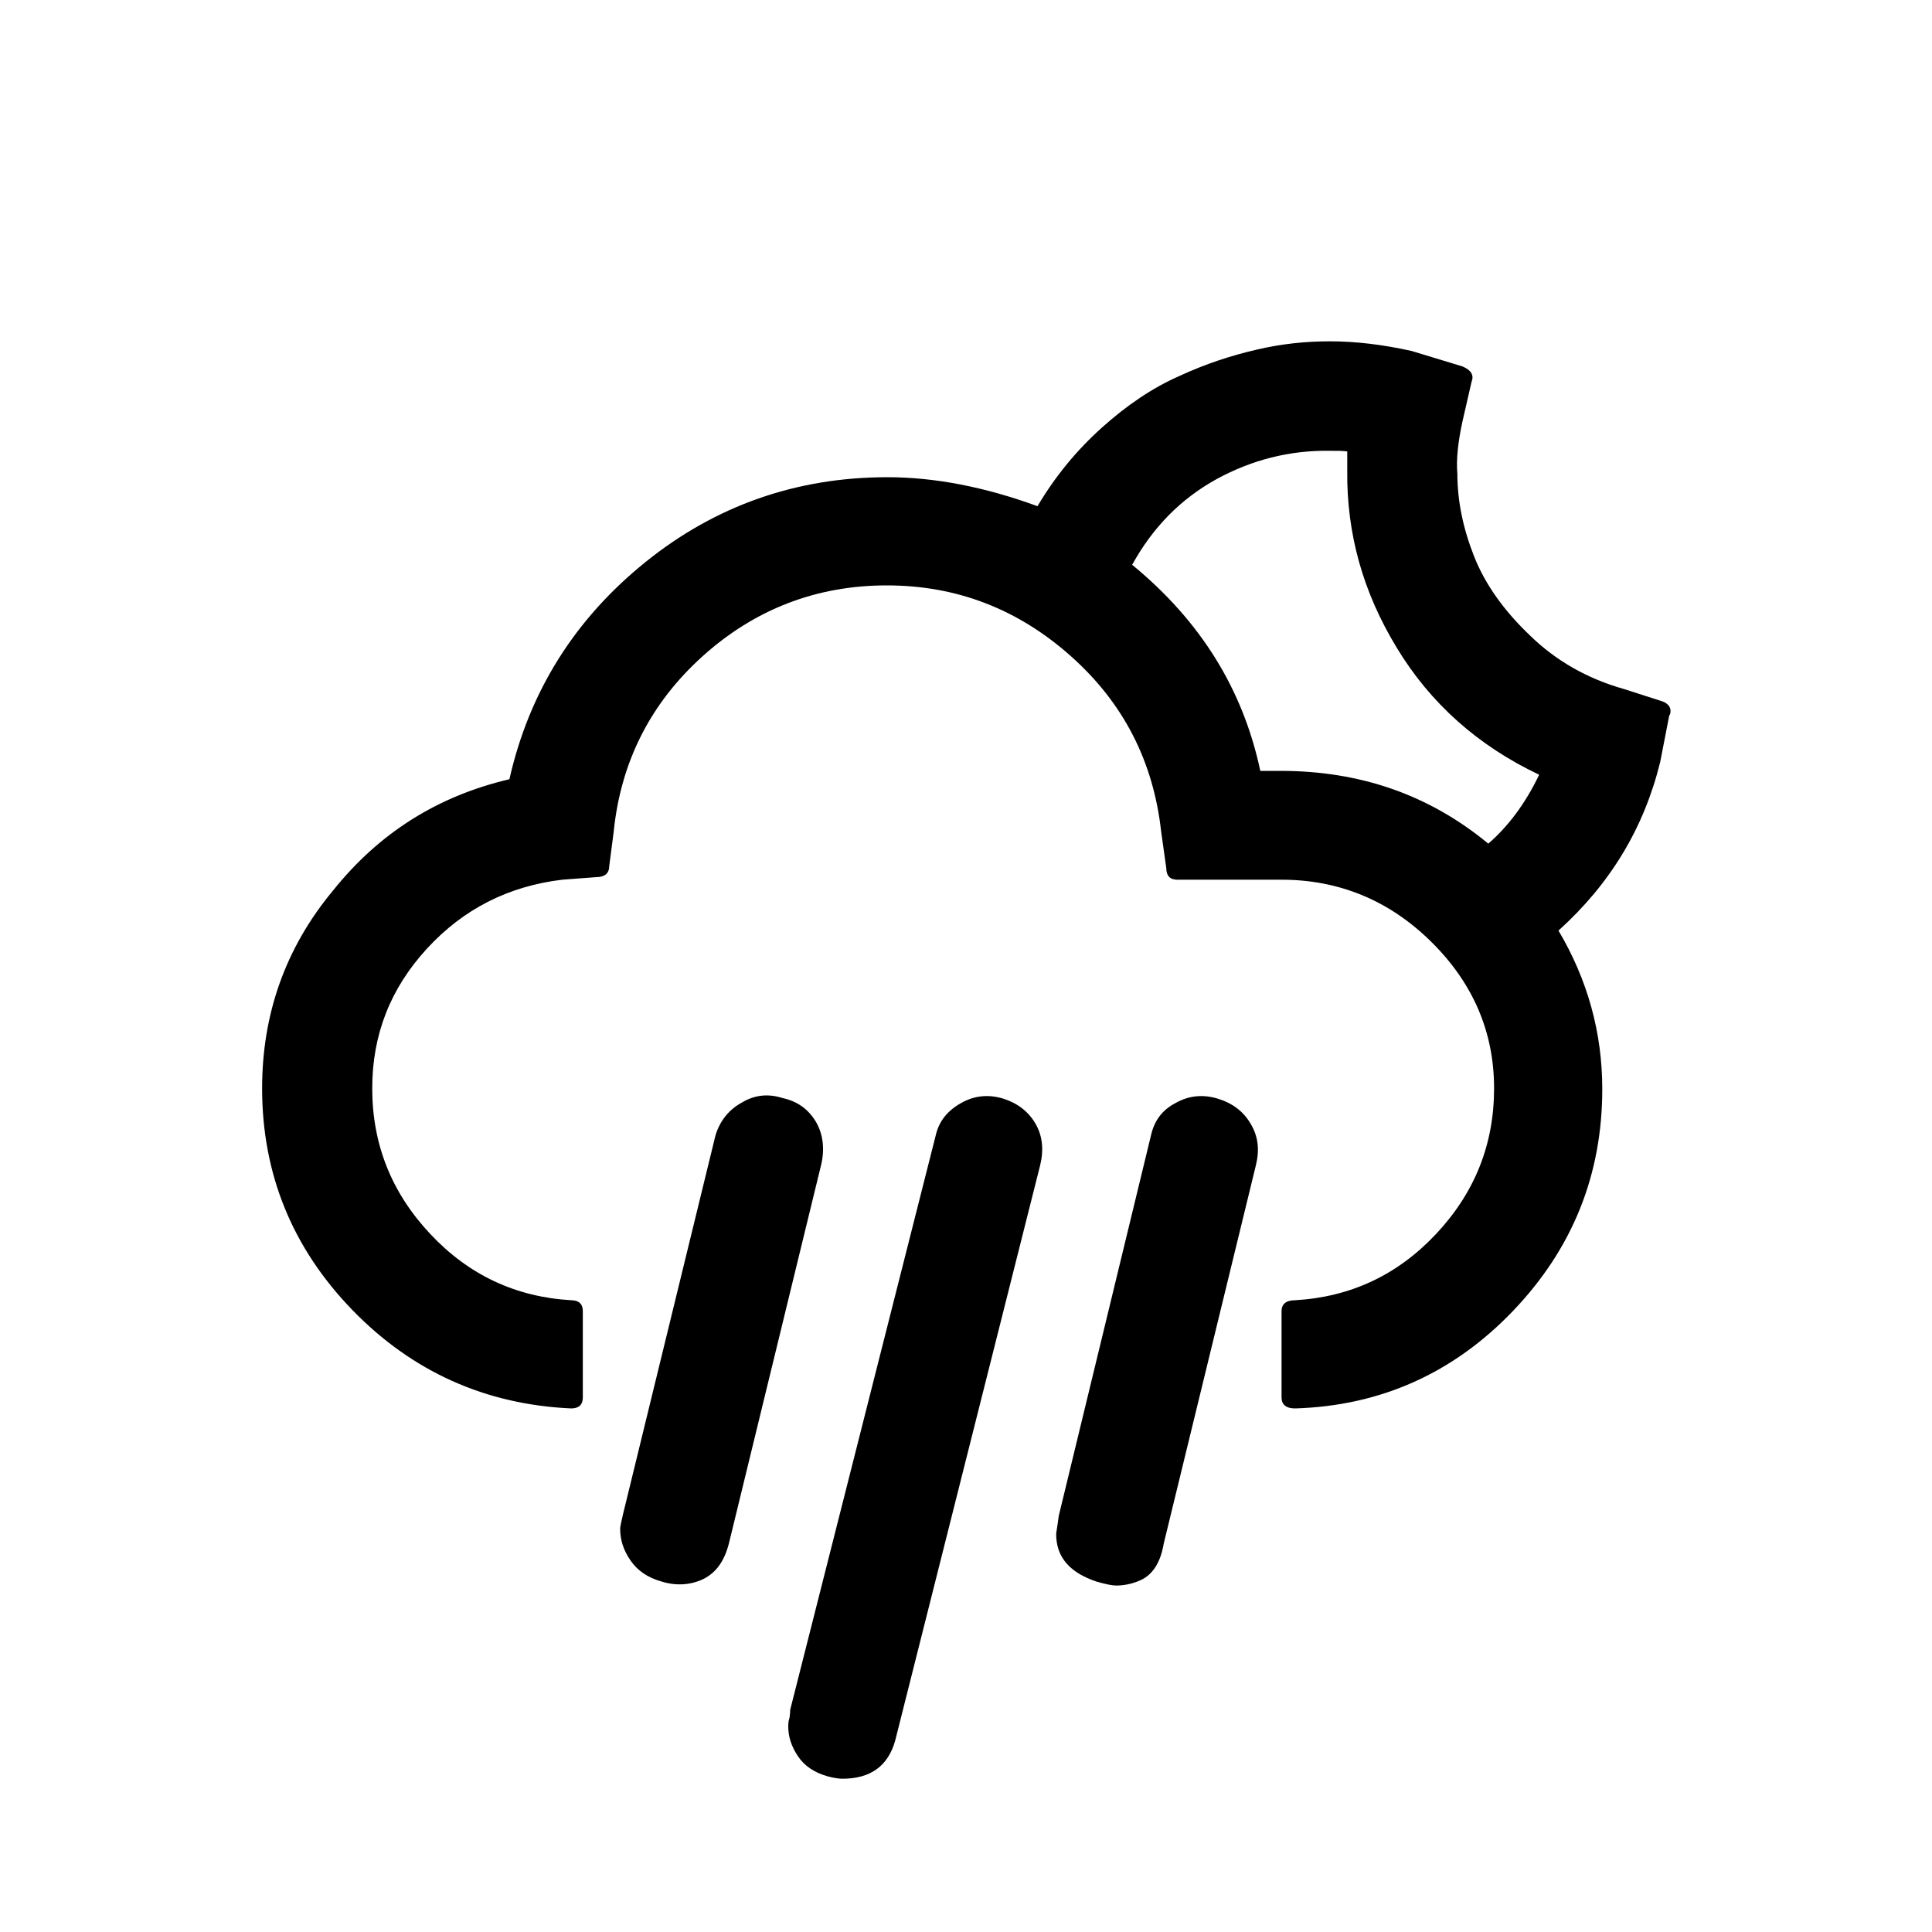
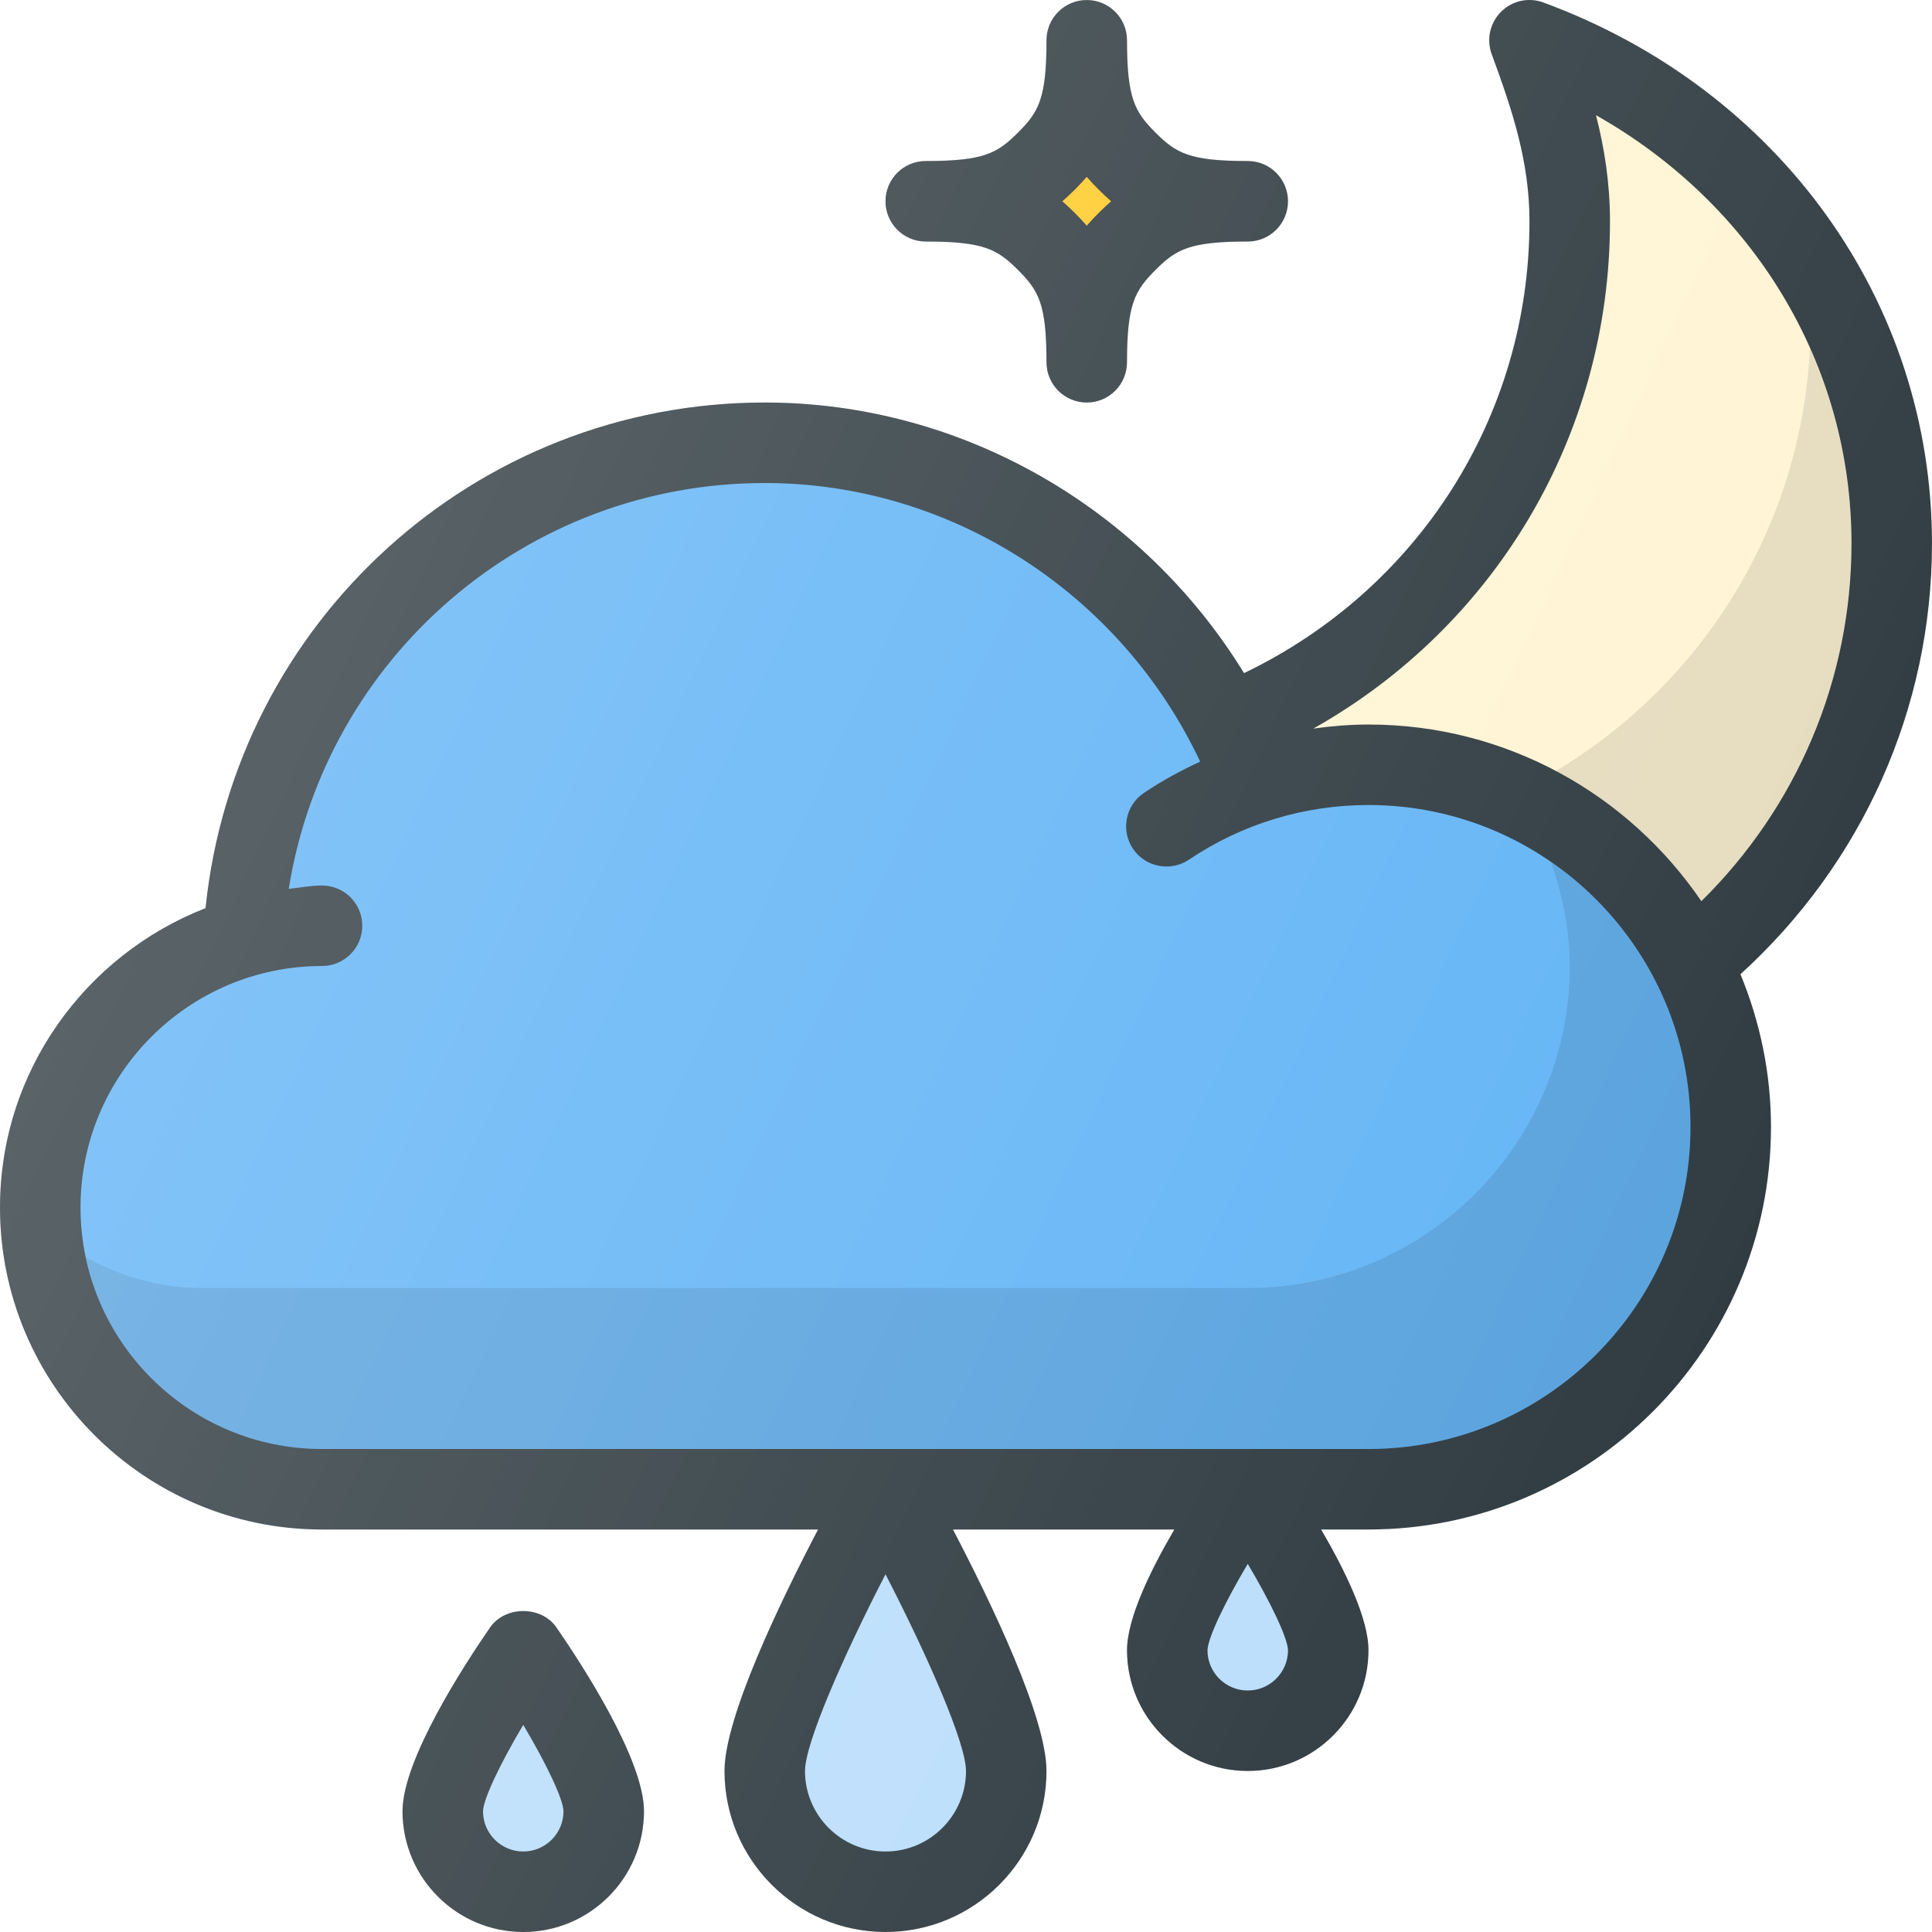
- <svg xmlns="http://www.w3.org/2000/svg" version="1.1" id="Layer_1" x="0px" y="0px" viewBox="0 0 30 30" style="enable-background:new 0 0 30 30;" xml:space="preserve">
-   <path d="M4.07,16.9c0,1.33,0.47,2.48,1.4,3.44s2.07,1.47,3.4,1.53c0.12,0,0.18-0.06,0.18-0.17v-1.34c0-0.11-0.06-0.17-0.18-0.17  c-0.86-0.05-1.59-0.39-2.19-1.03c-0.6-0.64-0.9-1.39-0.9-2.26c0-0.83,0.28-1.55,0.85-2.17c0.57-0.62,1.27-0.97,2.1-1.07l0.53-0.04  c0.13,0,0.2-0.06,0.2-0.17l0.07-0.54c0.11-1.08,0.57-1.99,1.38-2.72c0.81-0.73,1.77-1.1,2.86-1.1c1.09,0,2.04,0.37,2.86,1.1  c0.82,0.73,1.28,1.64,1.4,2.72l0.08,0.57c0,0.12,0.06,0.18,0.17,0.18h1.62c0.89,0,1.67,0.32,2.32,0.96c0.65,0.64,0.98,1.4,0.98,2.28  c0,0.87-0.3,1.62-0.9,2.26c-0.6,0.64-1.33,0.98-2.19,1.03c-0.14,0-0.21,0.06-0.21,0.17v1.34c0,0.11,0.07,0.17,0.21,0.17  c1.33-0.04,2.46-0.55,3.38-1.51c0.93-0.97,1.39-2.12,1.39-3.45c0-0.88-0.23-1.7-0.68-2.46c0.81-0.73,1.33-1.6,1.58-2.62l0.14-0.72  c0.01-0.01,0.02-0.03,0.02-0.07c0-0.07-0.05-0.13-0.16-0.16l-0.56-0.18c-0.57-0.16-1.06-0.44-1.46-0.83  c-0.41-0.39-0.7-0.8-0.87-1.23c-0.17-0.43-0.26-0.86-0.26-1.28c-0.02-0.22,0.01-0.5,0.08-0.82l0.14-0.61c0.04-0.1,0-0.18-0.14-0.24  l-0.79-0.24c-0.45-0.1-0.87-0.15-1.27-0.15c-0.38,0-0.76,0.04-1.14,0.13c-0.39,0.09-0.79,0.22-1.2,0.41  c-0.41,0.18-0.81,0.45-1.2,0.8c-0.39,0.35-0.72,0.75-1,1.22c-0.82-0.3-1.6-0.45-2.33-0.45c-1.41,0-2.67,0.44-3.76,1.32  s-1.8,2-2.11,3.37c-1.11,0.26-2.02,0.83-2.74,1.73C4.43,14.72,4.07,15.75,4.07,16.9z M9.63,23.74c0,0.17,0.05,0.33,0.16,0.49  c0.11,0.16,0.27,0.27,0.49,0.33c0.23,0.07,0.45,0.05,0.64-0.04c0.2-0.1,0.33-0.28,0.4-0.56l1.43-5.87c0.06-0.25,0.03-0.48-0.08-0.67  c-0.12-0.2-0.29-0.32-0.52-0.37c-0.22-0.07-0.43-0.05-0.63,0.07c-0.2,0.11-0.34,0.28-0.41,0.51l-1.44,5.9  c0,0.01-0.01,0.04-0.02,0.09C9.64,23.67,9.63,23.71,9.63,23.74z M12.24,26.81c0,0.16,0.05,0.31,0.15,0.46  c0.1,0.15,0.25,0.25,0.45,0.31c0.11,0.03,0.19,0.04,0.24,0.04c0.44,0,0.71-0.2,0.82-0.59l2.25-8.93c0.06-0.24,0.04-0.46-0.07-0.65  c-0.11-0.19-0.28-0.32-0.5-0.39c-0.23-0.07-0.45-0.05-0.66,0.07s-0.34,0.28-0.39,0.5l-2.26,8.92c0,0.01,0,0.05-0.01,0.12  C12.24,26.73,12.24,26.78,12.24,26.81z M16.4,23.82c0,0.36,0.21,0.6,0.63,0.74c0.14,0.04,0.24,0.06,0.3,0.06  c0.11,0,0.23-0.02,0.35-0.07c0.21-0.08,0.34-0.28,0.39-0.58l1.43-5.87c0.06-0.24,0.04-0.45-0.08-0.65  c-0.11-0.19-0.28-0.32-0.51-0.39c-0.23-0.07-0.45-0.05-0.66,0.07c-0.21,0.11-0.33,0.28-0.38,0.51l-1.43,5.9  C16.42,23.7,16.4,23.8,16.4,23.82z M17.58,8.77c0.32-0.58,0.75-1.02,1.31-1.33c0.55-0.3,1.14-0.45,1.76-0.44  c0.12,0,0.21,0,0.27,0.01v0.3c-0.01,0.97,0.24,1.88,0.77,2.75c0.52,0.86,1.26,1.52,2.21,1.97c-0.22,0.46-0.49,0.81-0.79,1.07  c-0.92-0.76-1.99-1.13-3.23-1.13h-0.31C19.3,10.7,18.64,9.64,17.58,8.77z" />
+ <svg xmlns="http://www.w3.org/2000/svg" version="1.1" id="Capa_1" x="0px" y="0px" viewBox="0 0 512.009 512.009" style="enable-background:new 0 0 512.009 512.009;" xml:space="preserve">
+   <path style="fill:#303C42;" d="M129.89,431.28c-6.979,10.115-23.219,35.094-23.219,48.729c0,17.646,14.354,32,32,32s32-14.354,32-32  c0-13.635-16.24-38.615-23.219-48.729C143.452,425.509,133.89,425.509,129.89,431.28z" />
+   <path style="fill:#BBDEFB;" d="M138.671,490.675c-5.885,0-10.667-4.781-10.667-10.656c0.083-3.26,4.521-12.552,10.667-22.906  c6.135,10.333,10.573,19.625,10.667,22.896C149.338,485.894,144.546,490.675,138.671,490.675z" />
+   <path style="fill:#303C42;" d="M512.004,144.009c0-64.042-40.427-120.302-102.979-143.344c-3.906-1.448-8.302-0.49-11.229,2.469  c-2.938,2.937-3.906,7.323-2.469,11.229c5.479,14.875,10.01,28.479,10.01,44.312c0,51.691-29.538,97.544-75.65,119.714  c-26.79-43.665-74.723-71.714-127.017-71.714c-76.845,0-140.443,58.293-148.191,133.992c-31.801,12.417-54.475,43.198-54.475,79.341  c0,47.052,38.281,85.333,85.333,85.333h131.458c-10.161,19.436-24.792,49.842-24.792,64c0,23.531,19.135,42.667,42.667,42.667  s42.667-19.135,42.667-42.667c0-14.158-14.63-44.564-24.792-64h58.671c-6.37,10.888-12.546,23.594-12.546,32  c0,17.646,14.354,32,32,32c17.646,0,32-14.354,32-32c0-8.406-6.176-21.112-12.546-32h12.546  c58.813,0,106.667-47.854,106.667-106.667c0-14.34-2.934-27.987-8.089-40.49C493.497,228.858,512.004,187.823,512.004,144.009z" />
+   <g>
+     <path style="fill:#BBDEFB;" d="M234.671,490.675c-11.76,0-21.333-9.573-21.333-21.333c0-7.25,9.906-29.979,21.333-52.135   c11.427,22.156,21.333,44.885,21.333,52.135C256.004,481.102,246.431,490.675,234.671,490.675z" />
+     <path style="fill:#BBDEFB;" d="M330.671,448.009c-5.885,0-10.667-4.781-10.667-10.656c0.083-3.26,4.521-12.552,10.667-22.906   c6.135,10.333,10.573,19.625,10.667,22.896C341.338,443.227,336.546,448.009,330.671,448.009z" />
+   </g>
+   <path style="fill:#303C42;" d="M245.338,64.009c15.458,0,18.979,2.073,24.458,7.542c5.469,5.479,7.542,9,7.542,24.458  c0,5.896,4.771,10.667,10.667,10.667s10.667-4.771,10.667-10.667c0-15.458,2.073-18.979,7.542-24.458  c5.479-5.469,9-7.542,24.458-7.542c5.896,0,10.667-4.771,10.667-10.667s-4.771-10.667-10.667-10.667  c-15.458,0-18.979-2.073-24.458-7.542c-5.469-5.479-7.542-9-7.542-24.458c0-5.896-4.771-10.667-10.667-10.667  s-10.667,4.771-10.667,10.667c0,15.458-2.073,18.979-7.542,24.458c-5.479,5.469-9,7.542-24.458,7.542  c-5.896,0-10.667,4.771-10.667,10.667S239.442,64.009,245.338,64.009z" />
+   <path style="fill:#FFCA28;" d="M284.879,50.217c1.125-1.125,2.167-2.229,3.125-3.344c0.958,1.115,2,2.219,3.125,3.344  s2.229,2.167,3.344,3.125c-1.115,0.958-2.219,2-3.344,3.125s-2.167,2.229-3.125,3.344c-0.958-1.115-2-2.219-3.125-3.344  s-2.229-2.167-3.344-3.125C282.65,52.384,283.754,51.342,284.879,50.217z" />
+   <path style="fill:#FFF4D4;" d="M426.671,58.675c0-10.094-1.458-19.323-3.708-28.146c41.771,23.594,67.708,66.094,67.708,113.479  c0,35.964-14.41,69.819-39.785,94.818c-19.212-28.224-51.576-46.818-88.215-46.818c-4.926,0-9.799,0.415-14.618,1.077  C396.339,165.897,426.671,115.213,426.671,58.675z" />
+   <path style="fill:#64B5F6;" d="M448.004,298.675c0,47.052-38.271,85.333-85.333,85.333H85.338c-35.292,0-64-28.708-64-64  s28.708-64,64-64c5.896,0,10.667-4.771,10.667-10.667s-4.771-10.667-10.667-10.667c-3.02,0-5.879,0.585-8.819,0.892  c9.805-61.301,62.773-107.559,126.152-107.559c49.551,0,94.474,29.395,115.391,73.837c-5.147,2.374-10.152,5.087-14.911,8.288  c-4.875,3.292-6.188,9.917-2.896,14.813c3.313,4.885,9.938,6.146,14.813,2.896c14.083-9.49,30.563-14.5,47.604-14.5  C409.734,213.342,448.004,251.623,448.004,298.675z" />
+   <path style="opacity:0.1;enable-background:new    ;" d="M411.06,228.519c2.978,8.673,4.944,17.819,4.944,27.49  c0,47.052-38.271,85.333-85.333,85.333H53.338c-11.142,0-21.469-3.116-30.602-8.142c6.102,28.978,31.835,50.809,62.602,50.809  h277.333c47.063,0,85.333-38.281,85.333-85.333C448.004,269.597,433.336,243.933,411.06,228.519z" />
+   <path style="opacity:0.1;enable-background:new    ;" d="M479.651,92.315c-2.378,47.688-28.754,88.945-67.392,112.026  c15.512,8.198,28.803,20.056,38.626,34.486c25.375-24.999,39.785-58.854,39.785-94.818  C490.671,125.776,486.757,108.302,479.651,92.315z" />
+   <linearGradient id="SVGID_1_" gradientUnits="userSpaceOnUse" x1="-43.624" y1="638.963" x2="-25.175" y2="630.36" gradientTransform="matrix(21.3333 0 0 -21.3333 996.2449 13791.765)">
+     <stop offset="0" style="stop-color:#FFFFFF;stop-opacity:0.2" />
+     <stop offset="1" style="stop-color:#FFFFFF;stop-opacity:0" />
+   </linearGradient>
+   <path style="fill:url(#SVGID_1_);" d="M129.89,431.28c-6.979,10.115-23.219,35.094-23.219,48.729c0,17.646,14.354,32,32,32  s32-14.354,32-32c0-13.635-16.24-38.615-23.219-48.729C143.452,425.509,133.89,425.509,129.89,431.28z M512.004,144.009  c0-64.042-40.427-120.302-102.979-143.344c-3.906-1.448-8.302-0.49-11.229,2.469c-2.938,2.937-3.906,7.323-2.469,11.229  c5.479,14.875,10.01,28.479,10.01,44.312c0,51.691-29.538,97.544-75.65,119.714c-26.79-43.665-74.723-71.714-127.017-71.714  c-76.845,0-140.443,58.293-148.191,133.992c-31.801,12.417-54.475,43.198-54.475,79.341c0,47.052,38.281,85.333,85.333,85.333  h131.458c-10.161,19.436-24.792,49.842-24.792,64c0,23.531,19.135,42.667,42.667,42.667s42.667-19.135,42.667-42.667  c0-14.158-14.63-44.564-24.792-64h58.671c-6.37,10.888-12.546,23.594-12.546,32c0,17.646,14.354,32,32,32c17.646,0,32-14.354,32-32  c0-8.406-6.176-21.112-12.546-32h12.546c58.813,0,106.667-47.854,106.667-106.667c0-14.34-2.934-27.987-8.089-40.49  C493.497,228.858,512.004,187.823,512.004,144.009z M245.338,64.009c15.458,0,18.979,2.073,24.458,7.542  c5.469,5.479,7.542,9,7.542,24.458c0,5.896,4.771,10.667,10.667,10.667s10.667-4.771,10.667-10.667  c0-15.458,2.073-18.979,7.542-24.458c5.479-5.469,9-7.542,24.458-7.542c5.896,0,10.667-4.771,10.667-10.667  s-4.771-10.667-10.667-10.667c-15.458,0-18.979-2.073-24.458-7.542c-5.469-5.479-7.542-9-7.542-24.458  c0-5.896-4.771-10.667-10.667-10.667s-10.667,4.771-10.667,10.667c0,15.458-2.073,18.979-7.542,24.458  c-5.479,5.469-9,7.542-24.458,7.542c-5.896,0-10.667,4.771-10.667,10.667S239.442,64.009,245.338,64.009z" />
+   <g>
+ </g>
+   <g>
+ </g>
+   <g>
+ </g>
+   <g>
+ </g>
+   <g>
+ </g>
+   <g>
+ </g>
+   <g>
+ </g>
+   <g>
+ </g>
+   <g>
+ </g>
+   <g>
+ </g>
+   <g>
+ </g>
+   <g>
+ </g>
+   <g>
+ </g>
+   <g>
+ </g>
+   <g>
+ </g>
</svg>
